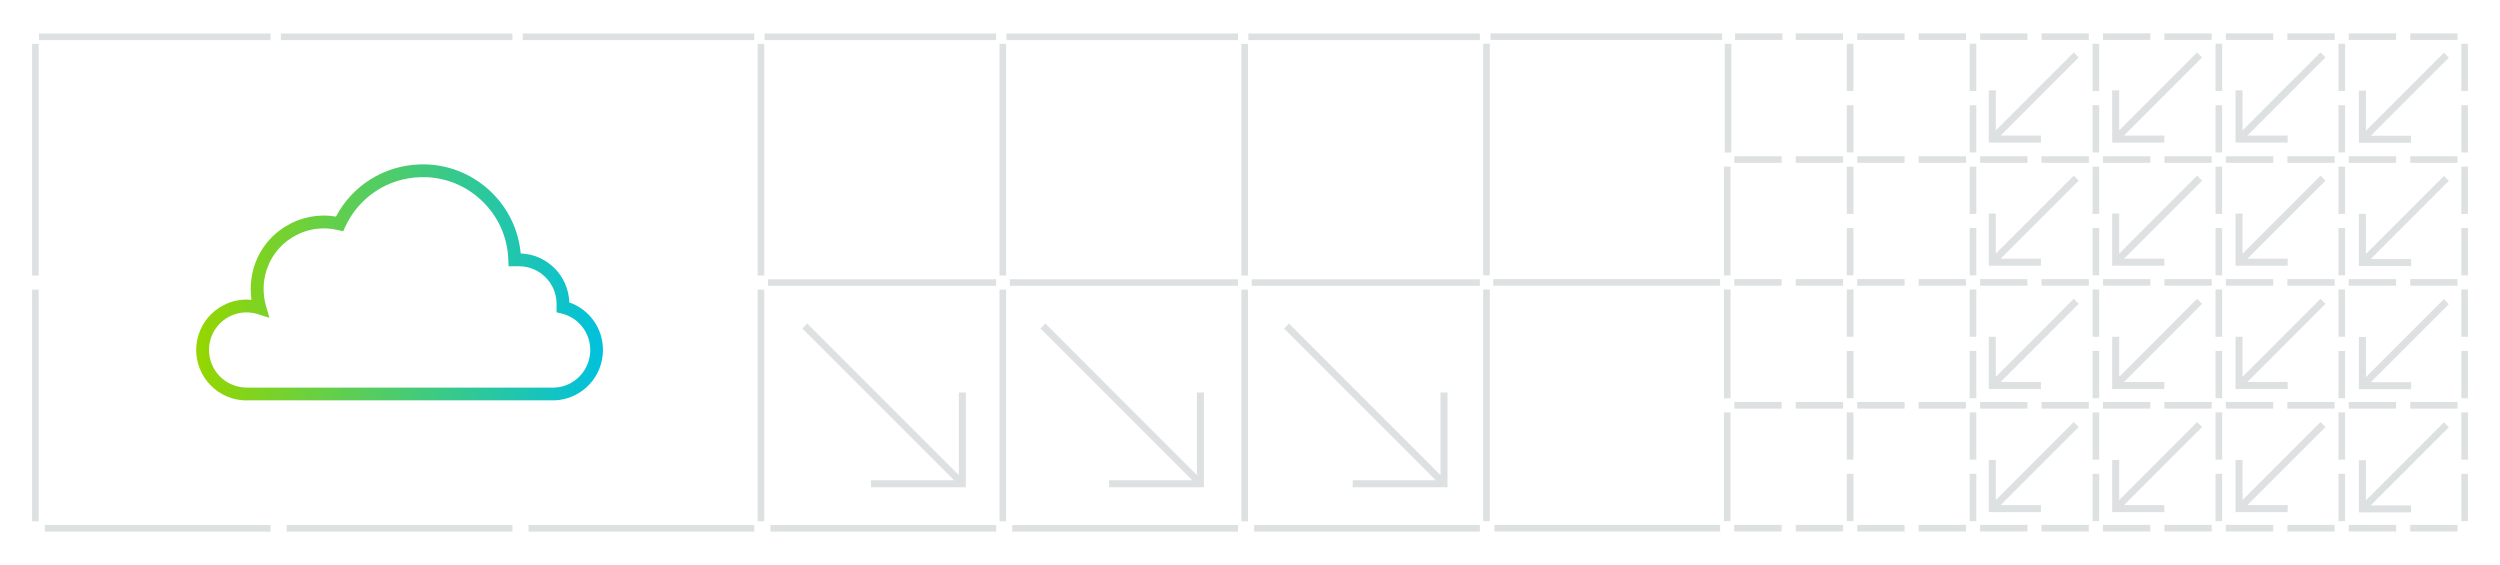
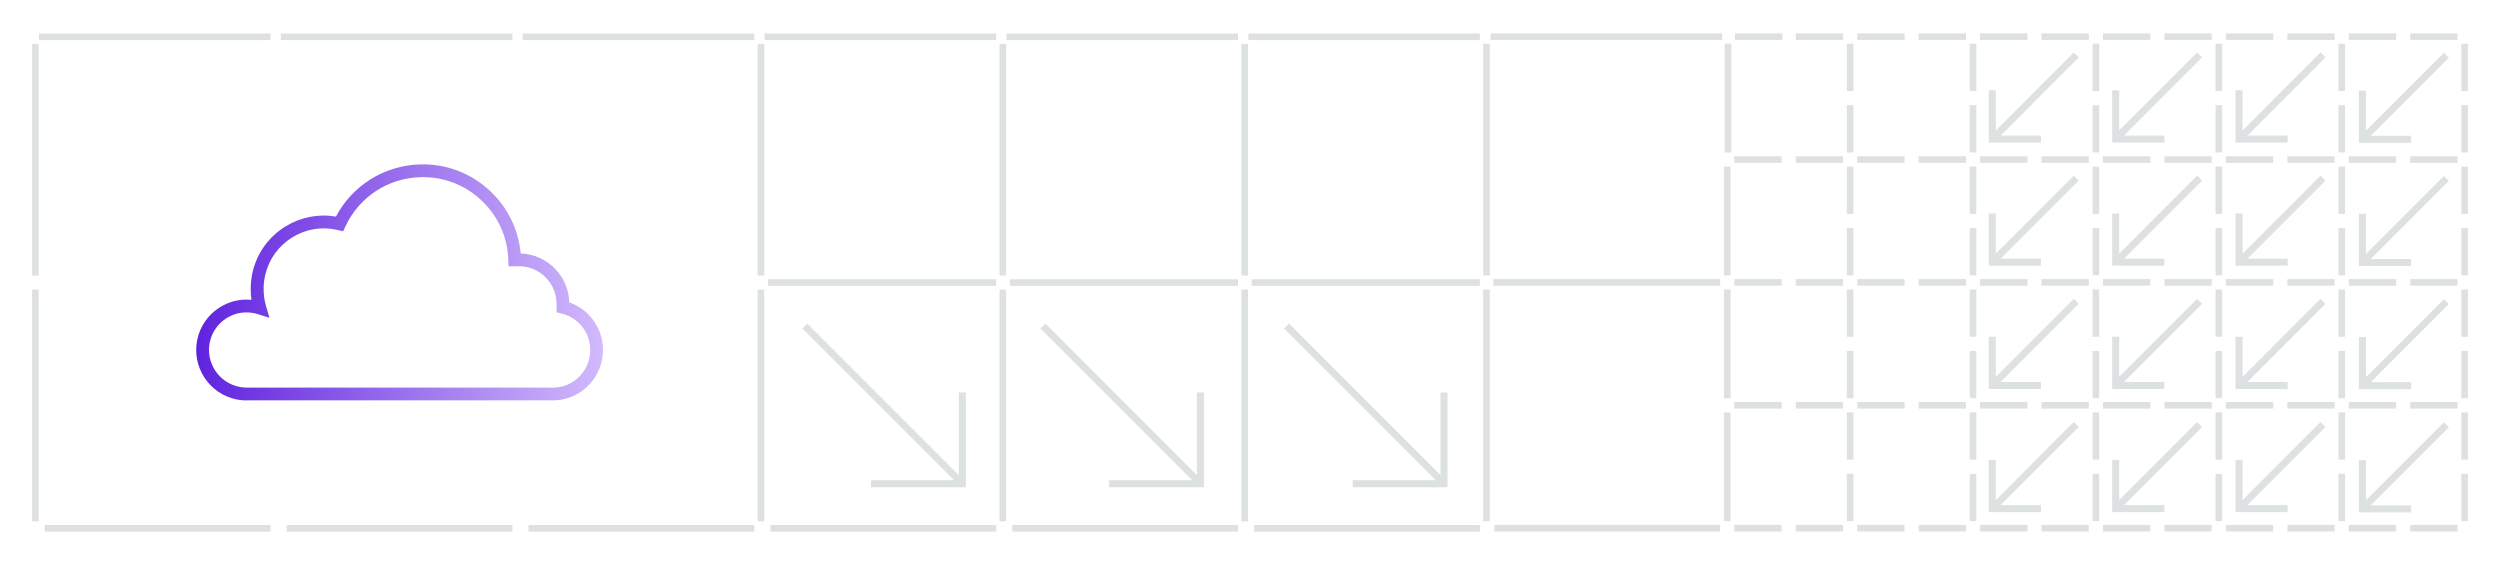
<svg xmlns="http://www.w3.org/2000/svg" id="Layer_1" data-name="Layer 1" width="354" height="80" viewBox="0 0 354 80">
  <defs>
    <style>
      .cls-1 {
        fill: url(#linear-gradient);
      }

      .cls-2, .cls-3 {
        fill: #7d868c;
      }

      .cls-4, .cls-3 {
        opacity: .25;
      }
    </style>
    <linearGradient id="linear-gradient" x1="1867.18" y1="39.99" x2="1924.78" y2="39.99" gradientTransform="translate(-1839.4)" gradientUnits="userSpaceOnUse">
-       <stop offset="0" stop-color="#95d600" />
-       <stop offset="1" stop-color="#00c1de" />
+       <stop offset="0" stop-color="#6023DE" />
+       <stop offset="1" stop-color="#D1BAFC" />
    </linearGradient>
  </defs>
  <g class="cls-4">
    <rect class="cls-2" x="348.52" y="6.19" width=".94" height="6.7" />
    <rect class="cls-2" x="341.29" y="4.72" width="6.7" height=".94" />
    <rect class="cls-2" x="332.58" y="4.72" width="6.71" height=".94" />
    <rect class="cls-2" x="331.12" y="6.19" width=".94" height="6.7" />
    <rect class="cls-2" x="323.89" y="4.72" width="6.7" height=".94" />
    <rect class="cls-2" x="313.72" y="6.19" width=".94" height="6.7" />
    <rect class="cls-2" x="306.48" y="4.72" width="6.7" height=".94" />
    <rect class="cls-2" x="315.18" y="4.72" width="6.71" height=".94" />
    <rect class="cls-2" x="296.31" y="6.19" width=".94" height="6.7" />
    <rect class="cls-2" x="289.08" y="4.72" width="6.7" height=".94" />
    <rect class="cls-2" x="297.78" y="4.72" width="6.71" height=".94" />
    <rect class="cls-2" x="280.38" y="4.72" width="6.71" height=".94" />
    <rect class="cls-2" x="278.91" y="6.19" width=".94" height="6.7" />
    <rect class="cls-2" x="271.68" y="4.72" width="6.7" height=".94" />
    <rect class="cls-2" x="261.51" y="6.19" width=".94" height="6.7" />
    <rect class="cls-2" x="262.98" y="4.72" width="6.71" height=".94" />
    <rect class="cls-2" x="254.28" y="4.72" width="6.7" height=".94" />
    <rect class="cls-2" x="245.68" y="4.72" width="6.71" height=".94" />
    <rect class="cls-2" x="244.22" y="6.19" width=".94" height="15.41" />
    <rect class="cls-2" x="211.06" y="4.72" width="32.79" height=".94" />
    <rect class="cls-2" x="348.52" y="23.59" width=".94" height="6.7" />
    <rect class="cls-2" x="341.29" y="22.12" width="6.7" height=".94" />
    <rect class="cls-2" x="348.52" y="14.89" width=".94" height="6.7" />
    <rect class="cls-2" x="323.89" y="22.12" width="6.7" height=".94" />
    <rect class="cls-2" x="331.12" y="23.59" width=".94" height="6.7" />
    <rect class="cls-2" x="331.12" y="14.89" width=".94" height="6.7" />
    <rect class="cls-2" x="332.58" y="22.12" width="6.71" height=".94" />
    <rect class="cls-2" x="306.48" y="22.12" width="6.7" height=".94" />
    <rect class="cls-2" x="313.72" y="23.59" width=".94" height="6.7" />
    <rect class="cls-2" x="313.72" y="14.89" width=".94" height="6.7" />
    <rect class="cls-2" x="315.18" y="22.12" width="6.71" height=".94" />
    <rect class="cls-2" x="297.78" y="22.12" width="6.71" height=".94" />
    <rect class="cls-2" x="296.31" y="23.59" width=".94" height="6.7" />
    <rect class="cls-2" x="289.08" y="22.12" width="6.7" height=".94" />
    <rect class="cls-2" x="296.31" y="14.89" width=".94" height="6.7" />
    <rect class="cls-2" x="278.91" y="14.89" width=".94" height="6.7" />
    <rect class="cls-2" x="280.38" y="22.12" width="6.71" height=".94" />
    <rect class="cls-2" x="271.68" y="22.12" width="6.7" height=".94" />
    <rect class="cls-2" x="278.91" y="23.59" width=".94" height="6.7" />
    <rect class="cls-2" x="261.51" y="14.89" width=".94" height="6.7" />
    <rect class="cls-2" x="261.51" y="23.59" width=".94" height="6.7" />
    <rect class="cls-2" x="254.28" y="22.12" width="6.7" height=".94" />
    <rect class="cls-2" x="262.98" y="22.12" width="6.71" height=".94" />
    <rect class="cls-2" x="244.11" y="23.59" width=".94" height="15.41" />
    <rect class="cls-2" x="245.57" y="22.12" width="6.71" height=".94" />
    <rect class="cls-2" x="348.52" y="32.29" width=".94" height="6.7" />
    <rect class="cls-2" x="348.52" y="40.99" width=".94" height="6.7" />
    <rect class="cls-2" x="341.29" y="39.52" width="6.7" height=".94" />
    <rect class="cls-2" x="331.12" y="32.29" width=".94" height="6.7" />
    <rect class="cls-2" x="331.12" y="40.99" width=".94" height="6.7" />
    <rect class="cls-2" x="323.89" y="39.52" width="6.7" height=".94" />
    <rect class="cls-2" x="332.58" y="39.52" width="6.71" height=".94" />
    <rect class="cls-2" x="313.72" y="32.29" width=".94" height="6.7" />
    <rect class="cls-2" x="306.48" y="39.52" width="6.7" height=".94" />
    <rect class="cls-2" x="315.18" y="39.52" width="6.71" height=".94" />
    <rect class="cls-2" x="313.72" y="40.99" width=".94" height="6.7" />
    <rect class="cls-2" x="296.31" y="40.99" width=".94" height="6.7" />
    <rect class="cls-2" x="296.31" y="32.29" width=".94" height="6.7" />
    <rect class="cls-2" x="297.78" y="39.52" width="6.71" height=".94" />
    <rect class="cls-2" x="289.08" y="39.52" width="6.7" height=".94" />
    <rect class="cls-2" x="271.68" y="39.52" width="6.7" height=".94" />
    <rect class="cls-2" x="278.91" y="32.29" width=".94" height="6.7" />
    <rect class="cls-2" x="280.38" y="39.52" width="6.71" height=".94" />
    <rect class="cls-2" x="278.91" y="40.99" width=".94" height="6.7" />
    <rect class="cls-2" x="261.51" y="40.99" width=".94" height="6.7" />
    <rect class="cls-2" x="261.51" y="32.29" width=".94" height="6.7" />
    <rect class="cls-2" x="262.98" y="39.52" width="6.71" height=".94" />
    <rect class="cls-2" x="254.28" y="39.52" width="6.7" height=".94" />
    <rect class="cls-2" x="210.02" y="6.19" width=".94" height="32.81" />
    <rect class="cls-2" x="210.02" y="40.99" width=".94" height="32.8" />
    <rect class="cls-2" x="245.57" y="39.52" width="6.71" height=".94" />
    <rect class="cls-2" x="341.29" y="56.92" width="6.7" height=".94" />
    <rect class="cls-2" x="348.52" y="49.69" width=".94" height="6.7" />
    <rect class="cls-2" x="348.52" y="58.39" width=".94" height="6.7" />
    <rect class="cls-2" x="331.12" y="49.69" width=".94" height="6.7" />
    <rect class="cls-2" x="332.58" y="56.92" width="6.71" height=".94" />
    <rect class="cls-2" x="323.89" y="56.92" width="6.7" height=".94" />
    <rect class="cls-2" x="331.12" y="58.39" width=".94" height="6.7" />
    <rect class="cls-2" x="313.72" y="58.39" width=".94" height="6.7" />
    <rect class="cls-2" x="313.72" y="49.69" width=".94" height="6.7" />
    <rect class="cls-2" x="306.48" y="56.92" width="6.7" height=".94" />
    <rect class="cls-2" x="315.18" y="56.92" width="6.71" height=".94" />
    <rect class="cls-2" x="296.31" y="49.69" width=".94" height="6.7" />
    <rect class="cls-2" x="296.31" y="58.39" width=".94" height="6.7" />
    <rect class="cls-2" x="289.08" y="56.92" width="6.7" height=".94" />
    <rect class="cls-2" x="297.78" y="56.92" width="6.71" height=".94" />
    <rect class="cls-2" x="271.68" y="56.92" width="6.7" height=".94" />
    <rect class="cls-2" x="280.38" y="56.92" width="6.71" height=".94" />
    <rect class="cls-2" x="278.91" y="49.69" width=".94" height="6.7" />
    <rect class="cls-2" x="278.91" y="58.39" width=".94" height="6.7" />
    <rect class="cls-2" x="254.28" y="56.92" width="6.7" height=".94" />
    <rect class="cls-2" x="261.51" y="49.69" width=".94" height="6.7" />
    <rect class="cls-2" x="261.51" y="58.39" width=".94" height="6.7" />
    <rect class="cls-2" x="262.98" y="56.92" width="6.71" height=".94" />
    <rect class="cls-2" x="245.57" y="56.92" width="6.71" height=".94" />
    <rect class="cls-2" x="244.11" y="58.39" width=".94" height="15.4" />
    <rect class="cls-2" x="244.11" y="40.99" width=".94" height="15.41" />
    <rect class="cls-2" x="341.29" y="74.32" width="6.7" height=".94" />
    <rect class="cls-2" x="348.52" y="67.09" width=".94" height="6.7" />
    <rect class="cls-2" x="332.58" y="74.32" width="6.71" height=".94" />
    <rect class="cls-2" x="323.89" y="74.32" width="6.7" height=".94" />
    <rect class="cls-2" x="331.12" y="67.09" width=".94" height="6.7" />
    <rect class="cls-2" x="315.18" y="74.32" width="6.71" height=".94" />
    <rect class="cls-2" x="306.48" y="74.32" width="6.7" height=".94" />
    <rect class="cls-2" x="313.72" y="67.09" width=".94" height="6.7" />
    <rect class="cls-2" x="297.78" y="74.32" width="6.71" height=".94" />
    <rect class="cls-2" x="296.31" y="67.09" width=".94" height="6.7" />
    <rect class="cls-2" x="289.08" y="74.32" width="6.7" height=".94" />
    <rect class="cls-2" x="278.91" y="67.09" width=".94" height="6.7" />
    <rect class="cls-2" x="271.68" y="74.32" width="6.7" height=".94" />
    <rect class="cls-2" x="280.38" y="74.32" width="6.71" height=".94" />
    <rect class="cls-2" x="261.51" y="67.09" width=".94" height="6.7" />
    <rect class="cls-2" x="254.28" y="74.32" width="6.7" height=".94" />
    <rect class="cls-2" x="262.98" y="74.32" width="6.71" height=".94" />
    <rect class="cls-2" x="245.57" y="74.32" width="6.71" height=".94" />
    <polygon class="cls-2" points="218.15 39.52 243.57 39.52 243.57 40.46 218.15 40.46 211.6 40.46 211.44 40.46 211.44 39.52 211.6 39.52 218.15 39.52" />
    <rect class="cls-2" x="211.6" y="74.32" width="31.97" height=".94" />
    <rect class="cls-2" x="176.76" y="4.74" width="32.79" height=".94" />
    <rect class="cls-2" x="175.78" y="41.01" width=".94" height="32.81" />
    <rect class="cls-2" x="175.78" y="6.21" width=".94" height="32.81" />
    <polygon class="cls-2" points="183.95 39.54 209.55 39.54 209.55 40.48 183.95 40.48 177.58 40.48 177.24 40.48 177.24 39.54 177.58 39.54 183.95 39.54" />
    <rect class="cls-2" x="177.58" y="74.34" width="31.97" height=".94" />
    <rect class="cls-2" x="142.51" y="4.74" width="32.79" height=".94" />
    <rect class="cls-2" x="141.53" y="41.01" width=".94" height="32.81" />
    <rect class="cls-2" x="141.53" y="6.21" width=".94" height="32.81" />
    <polygon class="cls-2" points="149.7 39.54 175.3 39.54 175.3 40.48 149.7 40.48 143.33 40.48 143 40.48 143 39.54 143.33 39.54 149.7 39.54" />
    <rect class="cls-2" x="143.33" y="74.34" width="31.97" height=".94" />
    <rect class="cls-2" x="108.26" y="4.74" width="32.79" height=".94" />
    <rect class="cls-2" x="107.28" y="6.21" width=".94" height="32.81" />
    <rect class="cls-2" x="107.28" y="41.01" width=".94" height="32.81" />
    <polygon class="cls-2" points="115.45 39.54 141.05 39.54 141.05 40.48 115.45 40.48 109.09 40.48 108.75 40.48 108.75 39.54 109.09 39.54 115.45 39.54" />
    <rect class="cls-2" x="109.09" y="74.34" width="31.97" height=".94" />
    <rect class="cls-2" x="74.02" y="4.74" width="32.79" height=".94" />
    <rect class="cls-2" x="74.84" y="74.34" width="31.97" height=".94" />
    <rect class="cls-2" x="39.77" y="4.74" width="32.79" height=".94" />
    <rect class="cls-2" x="40.59" y="74.34" width="31.97" height=".94" />
    <rect class="cls-2" x="5.52" y="4.74" width="32.79" height=".94" />
    <rect class="cls-2" x="4.54" y="41.01" width=".94" height="32.81" />
    <rect class="cls-2" x="4.54" y="6.21" width=".94" height="32.81" />
    <rect class="cls-2" x="6.34" y="74.34" width="31.97" height=".94" />
  </g>
  <g class="cls-4">
    <polygon class="cls-2" points="294 60.11 293.64 59.76 282.61 70.8 282.61 65.13 281.61 65.13 281.61 72.52 289 72.52 289 71.52 283.3 71.52 294.35 60.47 294 60.11" />
    <polygon class="cls-2" points="311.11 59.76 300.08 70.8 300.08 65.13 299.08 65.13 299.08 72.52 306.47 72.52 306.47 71.52 300.77 71.52 311.82 60.47 311.11 59.76" />
    <line class="cls-2" x1="328.94" y1="60.11" x2="328.94" y2="60.11" />
    <polygon class="cls-2" points="328.94 60.11 328.58 59.76 317.55 70.8 317.55 65.13 316.55 65.13 316.55 72.52 323.94 72.52 323.94 71.52 318.24 71.52 329.29 60.47 328.94 60.11" />
    <polygon class="cls-2" points="346.06 59.8 335.02 70.84 335.02 65.16 334.02 65.16 334.02 72.56 341.41 72.56 341.41 71.56 335.71 71.56 346.76 60.5 346.06 59.8" />
    <polygon class="cls-2" points="282.61 53.35 282.61 47.68 281.61 47.68 281.61 55.08 289 55.08 289 54.08 283.3 54.08 294.35 43.02 293.64 42.31 282.61 53.35" />
    <polygon class="cls-2" points="300.08 53.35 300.08 47.68 299.08 47.68 299.08 55.08 306.47 55.08 306.47 54.08 300.77 54.08 311.82 43.02 311.11 42.31 300.08 53.35" />
    <line class="cls-2" x1="328.94" y1="42.67" x2="328.94" y2="42.67" />
    <polygon class="cls-2" points="328.58 42.31 317.55 53.35 317.55 47.68 316.55 47.68 316.55 55.08 323.94 55.08 323.94 54.08 318.24 54.08 329.29 43.02 328.94 42.67 328.58 42.31" />
    <line class="cls-2" x1="346.41" y1="42.71" x2="346.41" y2="42.7" />
    <polygon class="cls-2" points="346.06 42.35 335.02 53.39 335.02 47.72 334.02 47.72 334.02 55.11 341.41 55.11 341.41 54.11 335.71 54.11 346.76 43.06 346.41 42.71 346.06 42.35" />
    <line class="cls-2" x1="294" y1="25.22" x2="294" y2="25.22" />
    <polygon class="cls-2" points="293.64 24.87 282.61 35.91 282.61 30.24 281.61 30.24 281.61 37.63 289 37.63 289 36.63 283.3 36.63 294.35 25.58 294 25.22 293.64 24.87" />
    <line class="cls-2" x1="311.47" y1="25.22" x2="311.47" y2="25.22" />
    <polygon class="cls-2" points="311.11 24.87 300.08 35.91 300.08 30.24 299.08 30.24 299.08 37.63 306.47 37.63 306.47 36.63 300.77 36.63 311.82 25.58 311.47 25.22 311.11 24.87" />
    <line class="cls-2" x1="328.94" y1="25.22" x2="328.94" y2="25.22" />
    <polygon class="cls-2" points="328.58 24.87 317.55 35.91 317.55 30.24 316.55 30.24 316.55 37.63 323.94 37.63 323.94 36.63 318.24 36.63 329.29 25.58 328.94 25.22 328.58 24.87" />
    <polygon class="cls-2" points="346.06 24.91 335.02 35.95 335.02 30.27 334.02 30.27 334.02 37.67 341.41 37.67 341.41 36.67 335.71 36.67 346.76 25.61 346.41 25.26 346.06 24.91" />
    <polygon class="cls-2" points="282.61 18.46 282.61 12.79 281.61 12.79 281.61 20.19 289 20.19 289 19.19 283.3 19.19 294.35 8.13 293.64 7.42 282.61 18.46" />
    <polygon class="cls-2" points="300.08 18.46 300.08 12.79 299.08 12.79 299.08 20.19 306.47 20.19 306.47 19.19 300.77 19.19 311.82 8.13 311.11 7.42 300.08 18.46" />
    <line class="cls-2" x1="328.94" y1="7.78" x2="328.94" y2="7.78" />
    <polygon class="cls-2" points="328.58 7.42 317.55 18.46 317.55 12.79 316.55 12.79 316.55 20.19 323.94 20.19 323.94 19.19 318.24 19.19 329.29 8.13 328.94 7.78 328.58 7.42" />
    <line class="cls-2" x1="346.41" y1="7.82" x2="346.41" y2="7.82" />
    <polygon class="cls-2" points="341.41 19.22 335.71 19.22 346.76 8.17 346.41 7.82 346.06 7.46 335.02 18.5 335.02 12.83 334.02 12.83 334.02 20.22 341.41 20.22 341.41 19.22" />
  </g>
  <polygon class="cls-3" points="113.61 46.52 114.31 45.81 135.77 67.27 135.77 55.57 136.77 55.57 136.77 69 123.33 69 123.33 68 135.09 68 113.61 46.52" />
  <polygon class="cls-3" points="147.33 46.52 148.03 45.81 169.48 67.27 169.48 55.57 170.48 55.57 170.48 69 157.05 69 157.05 68 168.81 68 147.33 46.52" />
  <polygon class="cls-3" points="181.82 46.52 182.52 45.81 203.97 67.27 203.97 55.57 204.97 55.57 204.97 69 191.54 69 191.54 68 203.3 68 181.82 46.52" />
  <path class="cls-1" d="m34.91,56.7c-.72,0-1.45-.11-2.14-.33-3.75-1.18-5.84-5.2-4.66-8.95.57-1.82,1.82-3.3,3.51-4.19,1.25-.65,2.62-.91,3.99-.77-.07-.49-.11-.99-.11-1.49,0-.85.09-1.7.29-2.53.65-2.69,2.31-4.96,4.67-6.4,2.15-1.31,4.65-1.79,7.11-1.37,2.34-4.42,6.83-7.23,11.87-7.39,3.71-.12,7.26,1.23,9.97,3.77,2.5,2.35,4.01,5.46,4.32,8.84,3.75.13,6.78,3.17,6.88,6.93,2.84.99,4.77,3.66,4.77,6.73h0c0,3.82-2.98,6.96-6.79,7.14h-43.66s-.01,0-.02,0Zm0-12.47c-.84,0-1.68.2-2.45.6-1.26.66-2.19,1.77-2.62,3.12-.88,2.8.68,5.8,3.48,6.68.52.16,1.06.25,1.6.25h43.63c2.8-.13,5.03-2.47,5.03-5.32h0c0-2.47-1.68-4.6-4.08-5.17l-.69-.17v-1.19c0-2.94-2.39-5.33-5.32-5.33h-1.48l-.03-.88c-.1-3.23-1.45-6.24-3.81-8.45-2.36-2.22-5.43-3.39-8.67-3.28-4.6.14-8.66,2.82-10.6,6.99l-.31.67-.72-.17c-2.21-.54-4.51-.18-6.45,1.01-1.95,1.19-3.31,3.06-3.85,5.28-.17.68-.25,1.39-.24,2.09,0,.82.12,1.63.35,2.42l.47,1.62-1.61-.51c-.53-.17-1.07-.25-1.61-.25Z" />
</svg>
